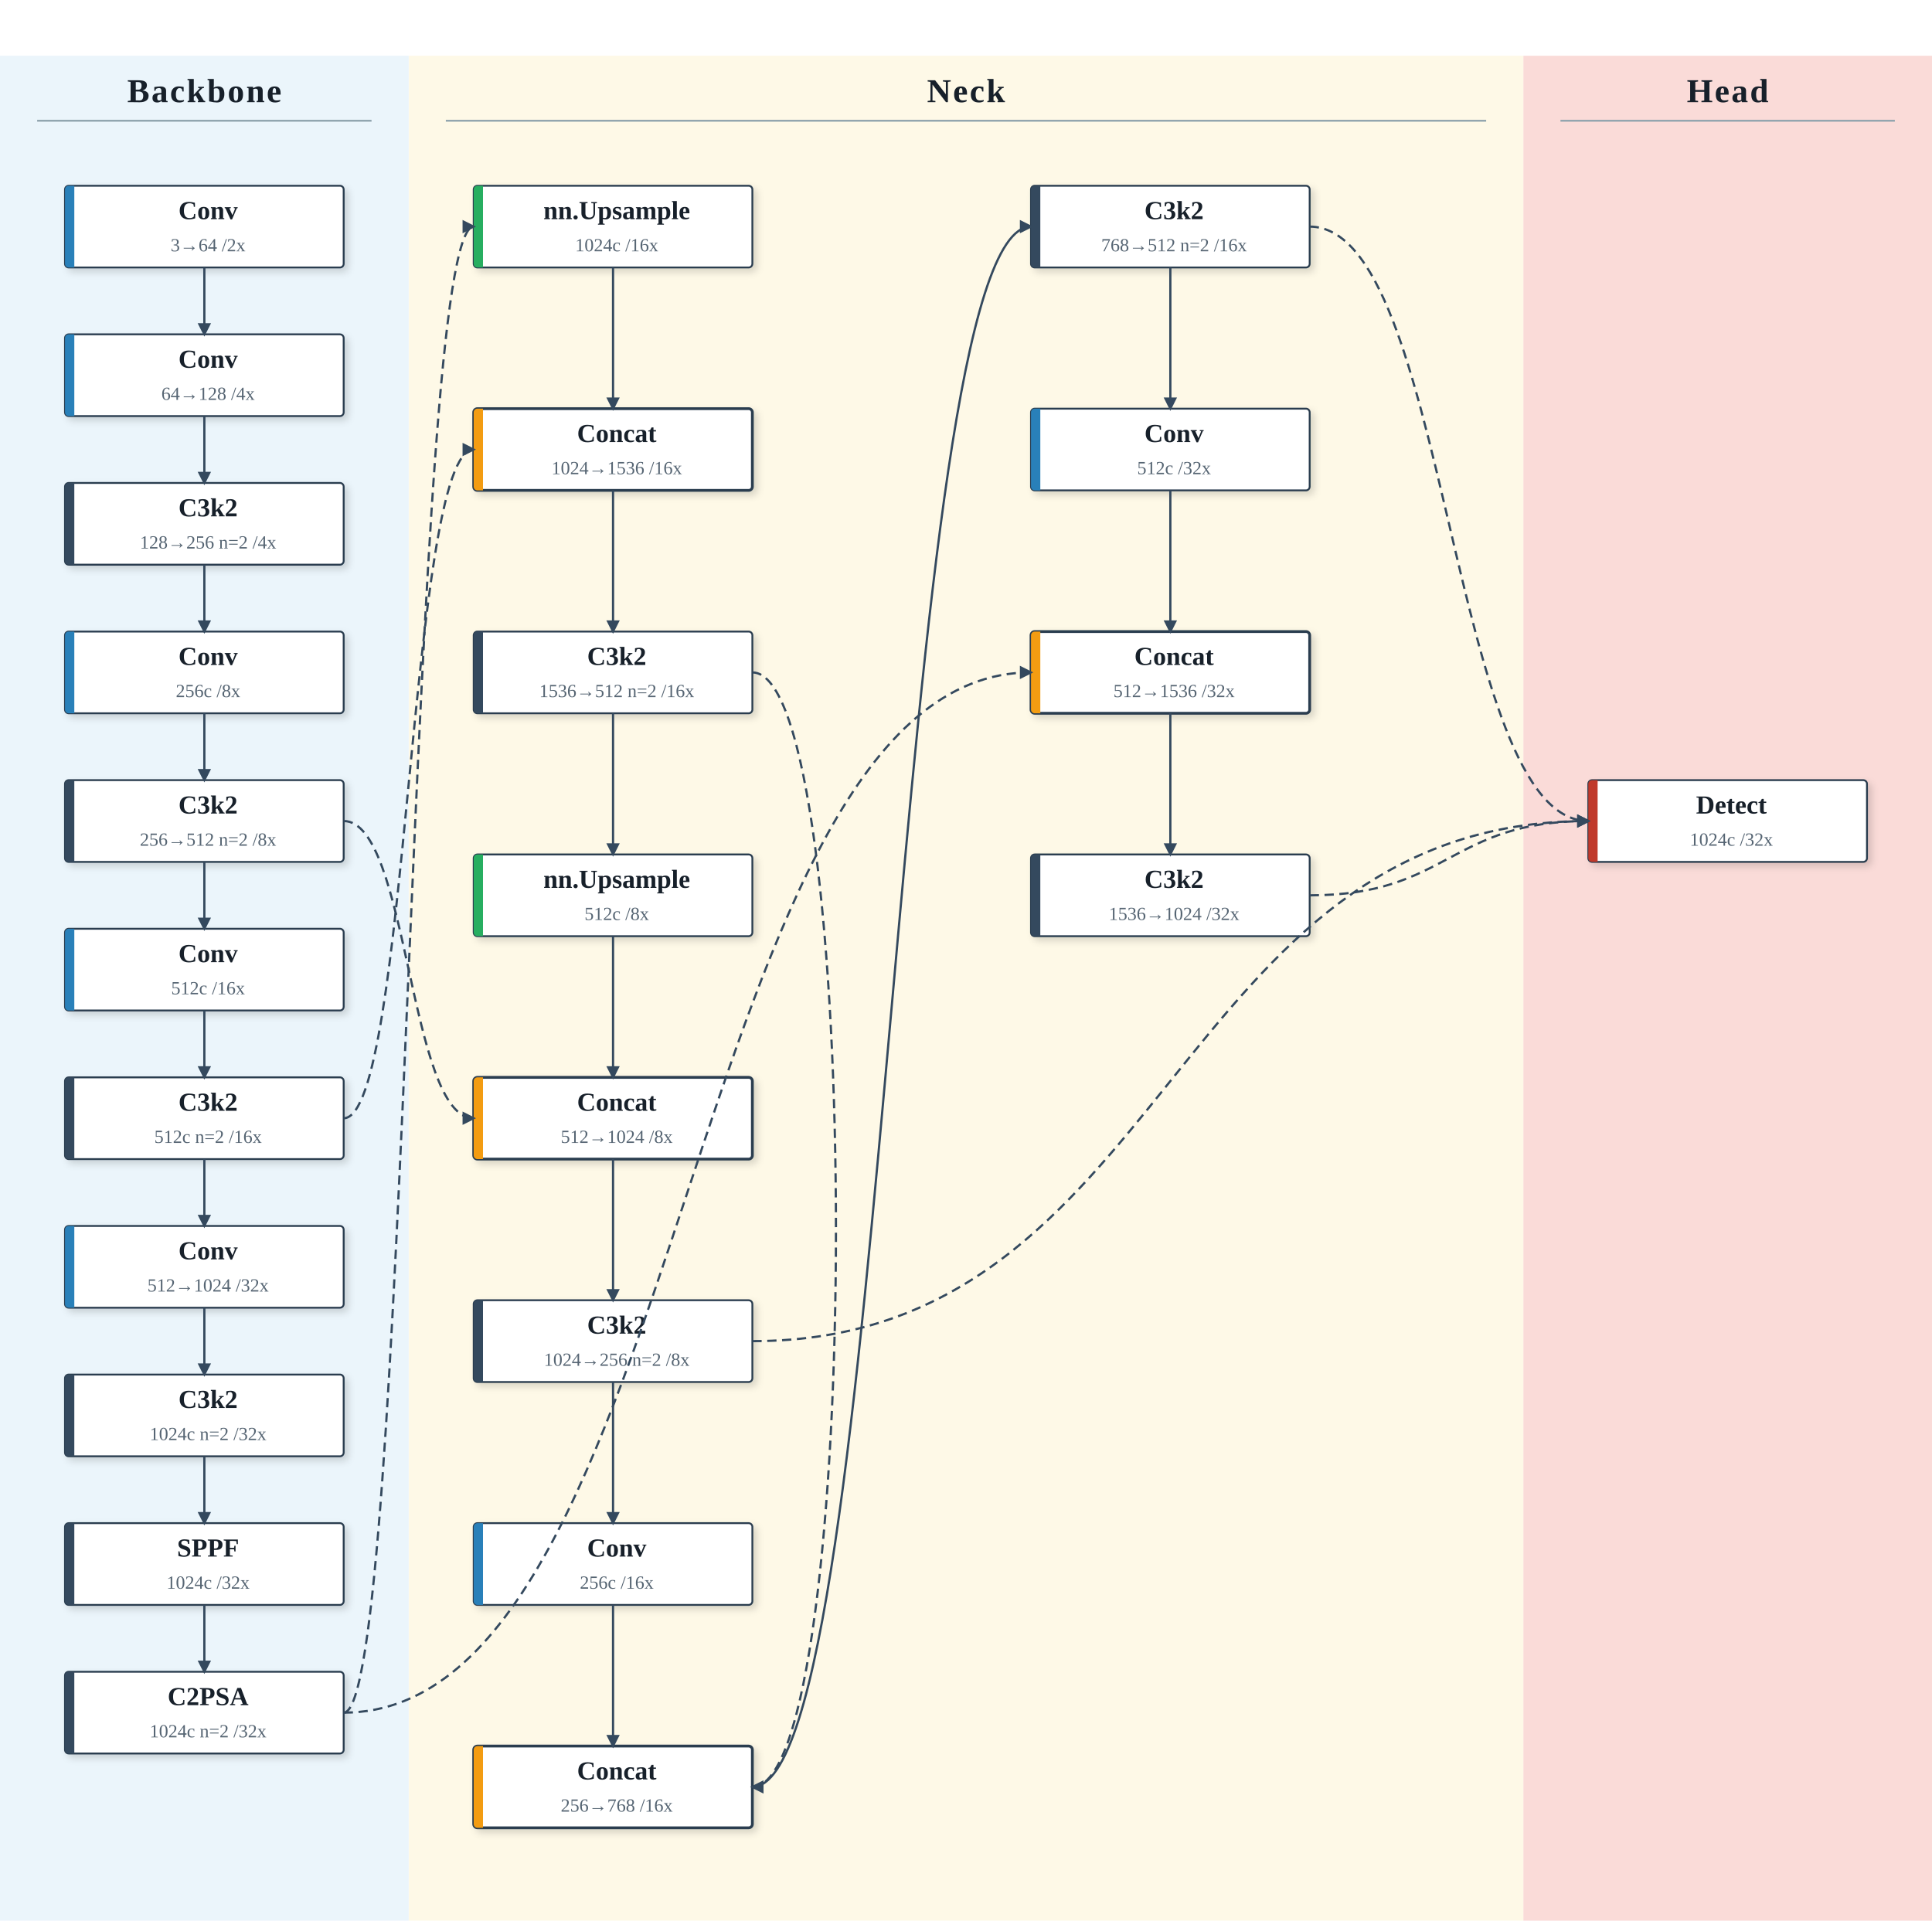
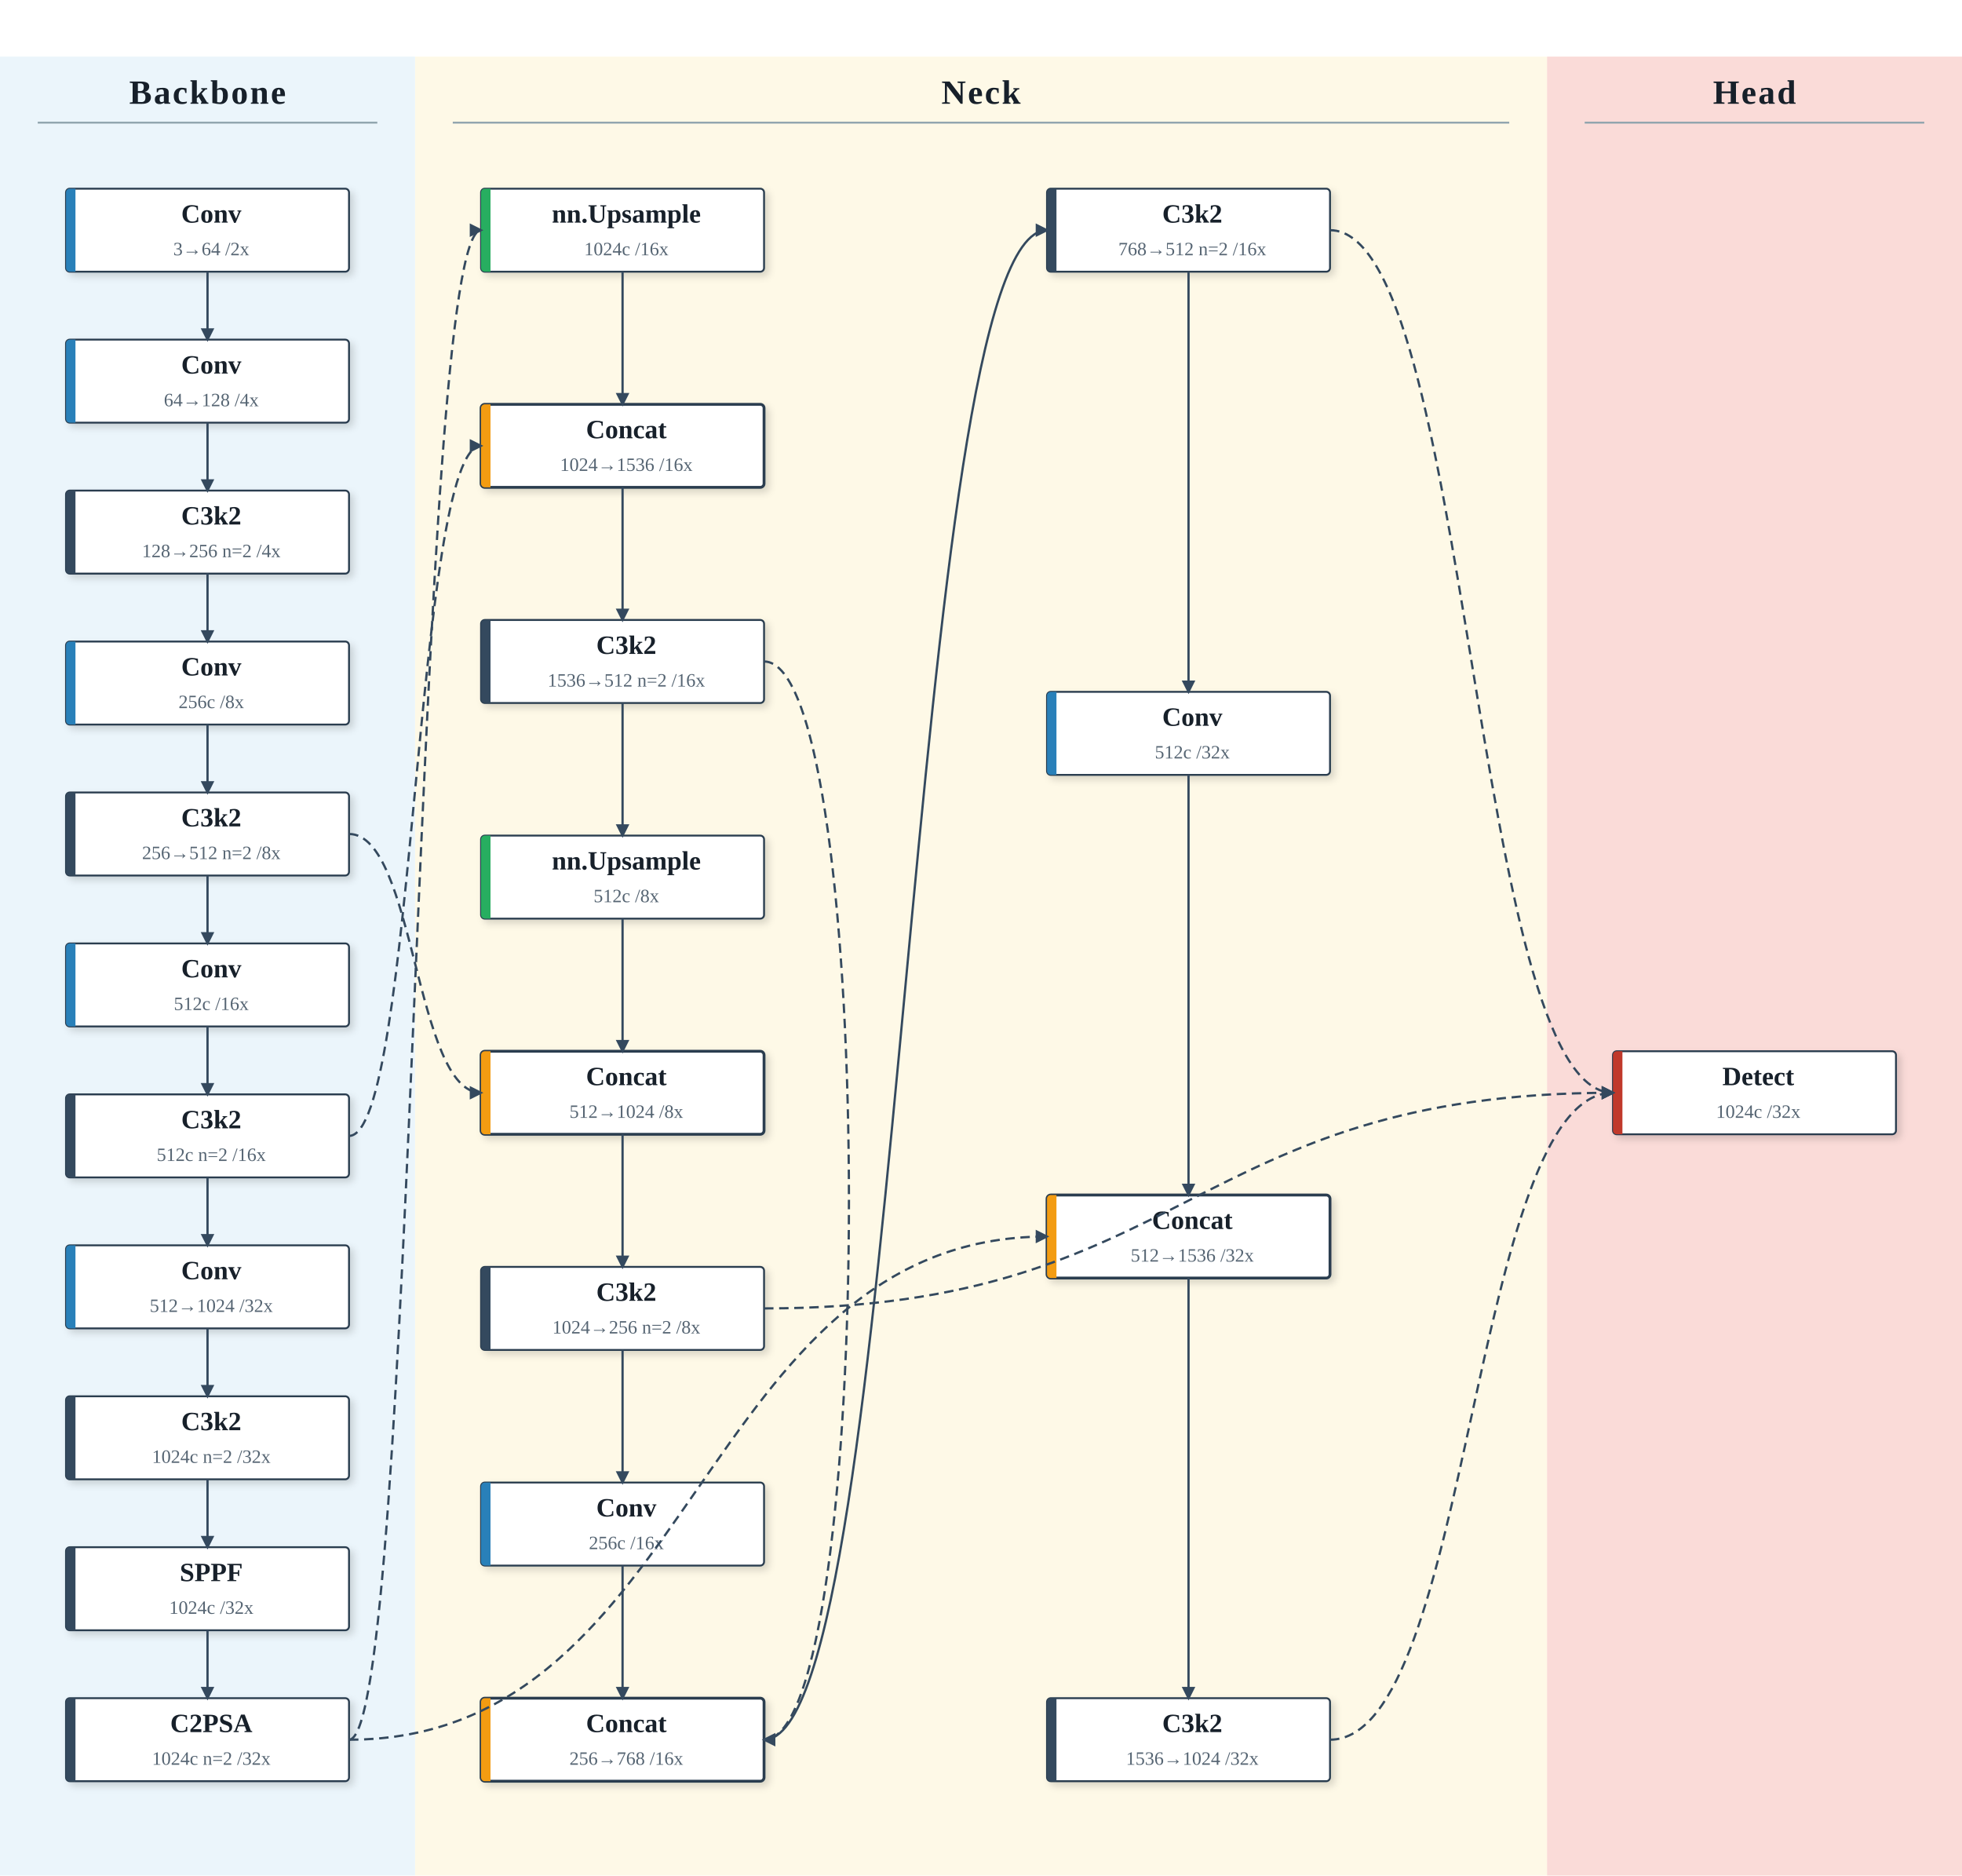
- <svg xmlns="http://www.w3.org/2000/svg" viewBox="0 0 1040 1034">
+ <svg xmlns="http://www.w3.org/2000/svg" viewBox="0 0 1040 994">
  <style>
            text { font-family: "Times New Roman, serif"; }
        </style>
  <defs>
    <filter id="shadow" x="-20%" y="-20%" width="150%" height="150%">
      <feGaussianBlur in="SourceAlpha" stdDeviation="2" />
      <feOffset dx="2" dy="2" result="offsetblur" />
      <feComponentTransfer>
        <feFuncA type="linear" slope="0.15" />
      </feComponentTransfer>
      <feMerge>
        <feMergeNode />
        <feMergeNode in="SourceGraphic" />
      </feMerge>
    </filter>
    <marker id="arrow" markerWidth="6" markerHeight="6" refX="5" refY="3" orient="auto" markerUnits="strokeWidth">
      <path d="M0,0 L0,6 L6,3 z" fill="#34495E" />
    </marker>
    <linearGradient id="grad_bb" x1="0%" y1="0%" x2="0%" y2="100%">
      <stop offset="0%" style="stop-color:#FFFFFF;stop-opacity:1" />
      <stop offset="100%" style="stop-color:#FFFFFF;stop-opacity:1" />
    </linearGradient>
    <linearGradient id="grad_neck" x1="0%" y1="0%" x2="0%" y2="100%">
      <stop offset="0%" style="stop-color:#FFFFFF;stop-opacity:1" />
      <stop offset="100%" style="stop-color:#FFFFFF;stop-opacity:1" />
    </linearGradient>
    <linearGradient id="grad_head" x1="0%" y1="0%" x2="0%" y2="100%">
      <stop offset="0%" style="stop-color:#FFFFFF;stop-opacity:1" />
      <stop offset="100%" style="stop-color:#FFFFFF;stop-opacity:1" />
    </linearGradient>
    <linearGradient id="grad_concat" x1="0%" y1="0%" x2="0%" y2="100%">
      <stop offset="0%" style="stop-color:#FFFFFF;stop-opacity:1" />
      <stop offset="100%" style="stop-color:#FFFFFF;stop-opacity:1" />
    </linearGradient>
    <linearGradient id="grad_node" x1="0%" y1="0%" x2="0%" y2="100%">
      <stop offset="0%" style="stop-color:#FFFFFF;stop-opacity:1" />
      <stop offset="100%" style="stop-color:#FFFFFF;stop-opacity:1" />
    </linearGradient>
  </defs>
-   <rect x="820" y="30" width="220" height="1004" fill="#FADBD8" />
-   <rect x="220" y="30" width="600" height="1004" fill="#FEF9E7" />
-   <rect x="0" y="30" width="220" height="1004" fill="#EBF5FB" />
+   <rect x="820" y="30" width="220" height="964" fill="#FADBD8" />
+   <rect x="220" y="30" width="600" height="964" fill="#FEF9E7" />
+   <rect x="0" y="30" width="220" height="964" fill="#EBF5FB" />
  <rect x="35.0" y="100" width="150" height="44" rx="2" fill="url(#grad_bb)" stroke="#2C3E50" stroke-width="1.0" filter="url(#shadow)" />
  <clipPath id="clip_35_100">
    <rect x="35.0" y="100" width="150" height="44" rx="2" />
  </clipPath>
  <rect x="35.0" y="100" width="5" height="44" fill="#2980B9" clip-path="url(#clip_35_100)" />
  <text x="112.0" y="114.0" font-weight="bold" font-size="14" fill="#17202A" text-anchor="middle" dominant-baseline="middle">Conv</text>
  <text x="112.0" y="133.0" font-size="10" fill="#566573" text-anchor="middle" dominant-baseline="middle">3→64 /2x</text>
  <rect x="35.0" y="180" width="150" height="44" rx="2" fill="url(#grad_bb)" stroke="#2C3E50" stroke-width="1.0" filter="url(#shadow)" />
  <clipPath id="clip_35_180">
    <rect x="35.0" y="180" width="150" height="44" rx="2" />
  </clipPath>
  <rect x="35.0" y="180" width="5" height="44" fill="#2980B9" clip-path="url(#clip_35_180)" />
  <text x="112.0" y="194.0" font-weight="bold" font-size="14" fill="#17202A" text-anchor="middle" dominant-baseline="middle">Conv</text>
  <text x="112.0" y="213.0" font-size="10" fill="#566573" text-anchor="middle" dominant-baseline="middle">64→128 /4x</text>
  <rect x="35.0" y="260" width="150" height="44" rx="2" fill="url(#grad_bb)" stroke="#2C3E50" stroke-width="1.0" filter="url(#shadow)" />
  <clipPath id="clip_35_260">
    <rect x="35.0" y="260" width="150" height="44" rx="2" />
  </clipPath>
  <rect x="35.0" y="260" width="5" height="44" fill="#34495E" clip-path="url(#clip_35_260)" />
  <text x="112.0" y="274.0" font-weight="bold" font-size="14" fill="#17202A" text-anchor="middle" dominant-baseline="middle">C3k2</text>
  <text x="112.0" y="293.0" font-size="10" fill="#566573" text-anchor="middle" dominant-baseline="middle">128→256 n=2 /4x</text>
  <rect x="35.0" y="340" width="150" height="44" rx="2" fill="url(#grad_bb)" stroke="#2C3E50" stroke-width="1.0" filter="url(#shadow)" />
  <clipPath id="clip_35_340">
    <rect x="35.0" y="340" width="150" height="44" rx="2" />
  </clipPath>
  <rect x="35.0" y="340" width="5" height="44" fill="#2980B9" clip-path="url(#clip_35_340)" />
  <text x="112.0" y="354.0" font-weight="bold" font-size="14" fill="#17202A" text-anchor="middle" dominant-baseline="middle">Conv</text>
  <text x="112.0" y="373.0" font-size="10" fill="#566573" text-anchor="middle" dominant-baseline="middle">256c /8x</text>
  <rect x="35.0" y="420" width="150" height="44" rx="2" fill="url(#grad_bb)" stroke="#2C3E50" stroke-width="1.0" filter="url(#shadow)" />
  <clipPath id="clip_35_420">
    <rect x="35.0" y="420" width="150" height="44" rx="2" />
  </clipPath>
  <rect x="35.0" y="420" width="5" height="44" fill="#34495E" clip-path="url(#clip_35_420)" />
  <text x="112.0" y="434.0" font-weight="bold" font-size="14" fill="#17202A" text-anchor="middle" dominant-baseline="middle">C3k2</text>
  <text x="112.0" y="453.0" font-size="10" fill="#566573" text-anchor="middle" dominant-baseline="middle">256→512 n=2 /8x</text>
  <rect x="35.0" y="500" width="150" height="44" rx="2" fill="url(#grad_bb)" stroke="#2C3E50" stroke-width="1.0" filter="url(#shadow)" />
  <clipPath id="clip_35_500">
    <rect x="35.0" y="500" width="150" height="44" rx="2" />
  </clipPath>
  <rect x="35.0" y="500" width="5" height="44" fill="#2980B9" clip-path="url(#clip_35_500)" />
  <text x="112.0" y="514.0" font-weight="bold" font-size="14" fill="#17202A" text-anchor="middle" dominant-baseline="middle">Conv</text>
  <text x="112.0" y="533.0" font-size="10" fill="#566573" text-anchor="middle" dominant-baseline="middle">512c /16x</text>
  <rect x="35.0" y="580" width="150" height="44" rx="2" fill="url(#grad_bb)" stroke="#2C3E50" stroke-width="1.0" filter="url(#shadow)" />
  <clipPath id="clip_35_580">
    <rect x="35.0" y="580" width="150" height="44" rx="2" />
  </clipPath>
  <rect x="35.0" y="580" width="5" height="44" fill="#34495E" clip-path="url(#clip_35_580)" />
  <text x="112.0" y="594.0" font-weight="bold" font-size="14" fill="#17202A" text-anchor="middle" dominant-baseline="middle">C3k2</text>
  <text x="112.0" y="613.0" font-size="10" fill="#566573" text-anchor="middle" dominant-baseline="middle">512c n=2 /16x</text>
  <rect x="35.0" y="660" width="150" height="44" rx="2" fill="url(#grad_bb)" stroke="#2C3E50" stroke-width="1.0" filter="url(#shadow)" />
  <clipPath id="clip_35_660">
    <rect x="35.0" y="660" width="150" height="44" rx="2" />
  </clipPath>
  <rect x="35.0" y="660" width="5" height="44" fill="#2980B9" clip-path="url(#clip_35_660)" />
  <text x="112.0" y="674.0" font-weight="bold" font-size="14" fill="#17202A" text-anchor="middle" dominant-baseline="middle">Conv</text>
  <text x="112.0" y="693.0" font-size="10" fill="#566573" text-anchor="middle" dominant-baseline="middle">512→1024 /32x</text>
  <rect x="35.0" y="740" width="150" height="44" rx="2" fill="url(#grad_bb)" stroke="#2C3E50" stroke-width="1.0" filter="url(#shadow)" />
  <clipPath id="clip_35_740">
    <rect x="35.0" y="740" width="150" height="44" rx="2" />
  </clipPath>
  <rect x="35.0" y="740" width="5" height="44" fill="#34495E" clip-path="url(#clip_35_740)" />
  <text x="112.0" y="754.0" font-weight="bold" font-size="14" fill="#17202A" text-anchor="middle" dominant-baseline="middle">C3k2</text>
  <text x="112.0" y="773.0" font-size="10" fill="#566573" text-anchor="middle" dominant-baseline="middle">1024c n=2 /32x</text>
  <rect x="35.0" y="820" width="150" height="44" rx="2" fill="url(#grad_bb)" stroke="#2C3E50" stroke-width="1.0" filter="url(#shadow)" />
  <clipPath id="clip_35_820">
    <rect x="35.0" y="820" width="150" height="44" rx="2" />
  </clipPath>
  <rect x="35.0" y="820" width="5" height="44" fill="#34495E" clip-path="url(#clip_35_820)" />
  <text x="112.0" y="834.0" font-weight="bold" font-size="14" fill="#17202A" text-anchor="middle" dominant-baseline="middle">SPPF</text>
  <text x="112.0" y="853.0" font-size="10" fill="#566573" text-anchor="middle" dominant-baseline="middle">1024c /32x</text>
  <rect x="35.0" y="900" width="150" height="44" rx="2" fill="url(#grad_bb)" stroke="#2C3E50" stroke-width="1.0" filter="url(#shadow)" />
  <clipPath id="clip_35_900">
    <rect x="35.0" y="900" width="150" height="44" rx="2" />
  </clipPath>
  <rect x="35.0" y="900" width="5" height="44" fill="#34495E" clip-path="url(#clip_35_900)" />
  <text x="112.0" y="914.0" font-weight="bold" font-size="14" fill="#17202A" text-anchor="middle" dominant-baseline="middle">C2PSA</text>
  <text x="112.0" y="933.0" font-size="10" fill="#566573" text-anchor="middle" dominant-baseline="middle">1024c n=2 /32x</text>
  <rect x="255.0" y="100" width="150" height="44" rx="2" fill="url(#grad_neck)" stroke="#2C3E50" stroke-width="1.0" filter="url(#shadow)" />
  <clipPath id="clip_255_100">
    <rect x="255.0" y="100" width="150" height="44" rx="2" />
  </clipPath>
  <rect x="255.0" y="100" width="5" height="44" fill="#27AE60" clip-path="url(#clip_255_100)" />
  <text x="332.0" y="114.0" font-weight="bold" font-size="14" fill="#17202A" text-anchor="middle" dominant-baseline="middle">nn.Upsample</text>
  <text x="332.0" y="133.0" font-size="10" fill="#566573" text-anchor="middle" dominant-baseline="middle">1024c /16x</text>
-   <rect x="255.0" y="220" width="150" height="44" rx="2" fill="url(#grad_concat)" stroke="#2C3E50" stroke-width="1.5" filter="url(#shadow)" />
-   <clipPath id="clip_255_220">
-     <rect x="255.0" y="220" width="150" height="44" rx="2" />
-   </clipPath>
-   <rect x="255.0" y="220" width="5" height="44" fill="#F39C12" clip-path="url(#clip_255_220)" />
-   <text x="332.0" y="234.0" font-weight="bold" font-size="14" fill="#17202A" text-anchor="middle" dominant-baseline="middle">Concat</text>
-   <text x="332.0" y="253.0" font-size="10" fill="#566573" text-anchor="middle" dominant-baseline="middle">1024→1536 /16x</text>
-   <rect x="255.0" y="340" width="150" height="44" rx="2" fill="url(#grad_neck)" stroke="#2C3E50" stroke-width="1.0" filter="url(#shadow)" />
-   <clipPath id="clip_255_340">
-     <rect x="255.0" y="340" width="150" height="44" rx="2" />
-   </clipPath>
-   <rect x="255.0" y="340" width="5" height="44" fill="#34495E" clip-path="url(#clip_255_340)" />
-   <text x="332.0" y="354.0" font-weight="bold" font-size="14" fill="#17202A" text-anchor="middle" dominant-baseline="middle">C3k2</text>
-   <text x="332.0" y="373.0" font-size="10" fill="#566573" text-anchor="middle" dominant-baseline="middle">1536→512 n=2 /16x</text>
-   <rect x="255.0" y="460" width="150" height="44" rx="2" fill="url(#grad_neck)" stroke="#2C3E50" stroke-width="1.0" filter="url(#shadow)" />
-   <clipPath id="clip_255_460">
-     <rect x="255.0" y="460" width="150" height="44" rx="2" />
-   </clipPath>
-   <rect x="255.0" y="460" width="5" height="44" fill="#27AE60" clip-path="url(#clip_255_460)" />
-   <text x="332.0" y="474.0" font-weight="bold" font-size="14" fill="#17202A" text-anchor="middle" dominant-baseline="middle">nn.Upsample</text>
-   <text x="332.0" y="493.0" font-size="10" fill="#566573" text-anchor="middle" dominant-baseline="middle">512c /8x</text>
-   <rect x="255.0" y="580" width="150" height="44" rx="2" fill="url(#grad_concat)" stroke="#2C3E50" stroke-width="1.5" filter="url(#shadow)" />
-   <clipPath id="clip_255_580">
-     <rect x="255.0" y="580" width="150" height="44" rx="2" />
-   </clipPath>
-   <rect x="255.0" y="580" width="5" height="44" fill="#F39C12" clip-path="url(#clip_255_580)" />
-   <text x="332.0" y="594.0" font-weight="bold" font-size="14" fill="#17202A" text-anchor="middle" dominant-baseline="middle">Concat</text>
-   <text x="332.0" y="613.0" font-size="10" fill="#566573" text-anchor="middle" dominant-baseline="middle">512→1024 /8x</text>
-   <rect x="255.0" y="700" width="150" height="44" rx="2" fill="url(#grad_neck)" stroke="#2C3E50" stroke-width="1.0" filter="url(#shadow)" />
-   <clipPath id="clip_255_700">
-     <rect x="255.0" y="700" width="150" height="44" rx="2" />
-   </clipPath>
-   <rect x="255.0" y="700" width="5" height="44" fill="#34495E" clip-path="url(#clip_255_700)" />
-   <text x="332.0" y="714.0" font-weight="bold" font-size="14" fill="#17202A" text-anchor="middle" dominant-baseline="middle">C3k2</text>
-   <text x="332.0" y="733.0" font-size="10" fill="#566573" text-anchor="middle" dominant-baseline="middle">1024→256 n=2 /8x</text>
-   <rect x="255.0" y="820" width="150" height="44" rx="2" fill="url(#grad_neck)" stroke="#2C3E50" stroke-width="1.0" filter="url(#shadow)" />
-   <clipPath id="clip_255_820">
-     <rect x="255.0" y="820" width="150" height="44" rx="2" />
-   </clipPath>
-   <rect x="255.0" y="820" width="5" height="44" fill="#2980B9" clip-path="url(#clip_255_820)" />
-   <text x="332.0" y="834.0" font-weight="bold" font-size="14" fill="#17202A" text-anchor="middle" dominant-baseline="middle">Conv</text>
-   <text x="332.0" y="853.0" font-size="10" fill="#566573" text-anchor="middle" dominant-baseline="middle">256c /16x</text>
-   <rect x="255.0" y="940" width="150" height="44" rx="2" fill="url(#grad_concat)" stroke="#2C3E50" stroke-width="1.5" filter="url(#shadow)" />
-   <clipPath id="clip_255_940">
-     <rect x="255.0" y="940" width="150" height="44" rx="2" />
-   </clipPath>
-   <rect x="255.0" y="940" width="5" height="44" fill="#F39C12" clip-path="url(#clip_255_940)" />
-   <text x="332.0" y="954.0" font-weight="bold" font-size="14" fill="#17202A" text-anchor="middle" dominant-baseline="middle">Concat</text>
-   <text x="332.0" y="973.0" font-size="10" fill="#566573" text-anchor="middle" dominant-baseline="middle">256→768 /16x</text>
+   <rect x="255.0" y="214.286" width="150" height="44" rx="2" fill="url(#grad_concat)" stroke="#2C3E50" stroke-width="1.5" filter="url(#shadow)" />
+   <clipPath id="clip_255_214">
+     <rect x="255.0" y="214.286" width="150" height="44" rx="2" />
+   </clipPath>
+   <rect x="255.0" y="214.286" width="5" height="44" fill="#F39C12" clip-path="url(#clip_255_214)" />
+   <text x="332.0" y="228.286" font-weight="bold" font-size="14" fill="#17202A" text-anchor="middle" dominant-baseline="middle">Concat</text>
+   <text x="332.0" y="247.286" font-size="10" fill="#566573" text-anchor="middle" dominant-baseline="middle">1024→1536 /16x</text>
+   <rect x="255.0" y="328.571" width="150" height="44" rx="2" fill="url(#grad_neck)" stroke="#2C3E50" stroke-width="1.0" filter="url(#shadow)" />
+   <clipPath id="clip_255_328">
+     <rect x="255.0" y="328.571" width="150" height="44" rx="2" />
+   </clipPath>
+   <rect x="255.0" y="328.571" width="5" height="44" fill="#34495E" clip-path="url(#clip_255_328)" />
+   <text x="332.0" y="342.571" font-weight="bold" font-size="14" fill="#17202A" text-anchor="middle" dominant-baseline="middle">C3k2</text>
+   <text x="332.0" y="361.571" font-size="10" fill="#566573" text-anchor="middle" dominant-baseline="middle">1536→512 n=2 /16x</text>
+   <rect x="255.0" y="442.857" width="150" height="44" rx="2" fill="url(#grad_neck)" stroke="#2C3E50" stroke-width="1.0" filter="url(#shadow)" />
+   <clipPath id="clip_255_442">
+     <rect x="255.0" y="442.857" width="150" height="44" rx="2" />
+   </clipPath>
+   <rect x="255.0" y="442.857" width="5" height="44" fill="#27AE60" clip-path="url(#clip_255_442)" />
+   <text x="332.0" y="456.857" font-weight="bold" font-size="14" fill="#17202A" text-anchor="middle" dominant-baseline="middle">nn.Upsample</text>
+   <text x="332.0" y="475.857" font-size="10" fill="#566573" text-anchor="middle" dominant-baseline="middle">512c /8x</text>
+   <rect x="255.0" y="557.143" width="150" height="44" rx="2" fill="url(#grad_concat)" stroke="#2C3E50" stroke-width="1.5" filter="url(#shadow)" />
+   <clipPath id="clip_255_557">
+     <rect x="255.0" y="557.143" width="150" height="44" rx="2" />
+   </clipPath>
+   <rect x="255.0" y="557.143" width="5" height="44" fill="#F39C12" clip-path="url(#clip_255_557)" />
+   <text x="332.0" y="571.143" font-weight="bold" font-size="14" fill="#17202A" text-anchor="middle" dominant-baseline="middle">Concat</text>
+   <text x="332.0" y="590.143" font-size="10" fill="#566573" text-anchor="middle" dominant-baseline="middle">512→1024 /8x</text>
+   <rect x="255.0" y="671.429" width="150" height="44" rx="2" fill="url(#grad_neck)" stroke="#2C3E50" stroke-width="1.0" filter="url(#shadow)" />
+   <clipPath id="clip_255_671">
+     <rect x="255.0" y="671.429" width="150" height="44" rx="2" />
+   </clipPath>
+   <rect x="255.0" y="671.429" width="5" height="44" fill="#34495E" clip-path="url(#clip_255_671)" />
+   <text x="332.0" y="685.429" font-weight="bold" font-size="14" fill="#17202A" text-anchor="middle" dominant-baseline="middle">C3k2</text>
+   <text x="332.0" y="704.429" font-size="10" fill="#566573" text-anchor="middle" dominant-baseline="middle">1024→256 n=2 /8x</text>
+   <rect x="255.0" y="785.714" width="150" height="44" rx="2" fill="url(#grad_neck)" stroke="#2C3E50" stroke-width="1.0" filter="url(#shadow)" />
+   <clipPath id="clip_255_785">
+     <rect x="255.0" y="785.714" width="150" height="44" rx="2" />
+   </clipPath>
+   <rect x="255.0" y="785.714" width="5" height="44" fill="#2980B9" clip-path="url(#clip_255_785)" />
+   <text x="332.0" y="799.714" font-weight="bold" font-size="14" fill="#17202A" text-anchor="middle" dominant-baseline="middle">Conv</text>
+   <text x="332.0" y="818.714" font-size="10" fill="#566573" text-anchor="middle" dominant-baseline="middle">256c /16x</text>
+   <rect x="255.0" y="900" width="150" height="44" rx="2" fill="url(#grad_concat)" stroke="#2C3E50" stroke-width="1.5" filter="url(#shadow)" />
+   <clipPath id="clip_255_900">
+     <rect x="255.0" y="900" width="150" height="44" rx="2" />
+   </clipPath>
+   <rect x="255.0" y="900" width="5" height="44" fill="#F39C12" clip-path="url(#clip_255_900)" />
+   <text x="332.0" y="914" font-weight="bold" font-size="14" fill="#17202A" text-anchor="middle" dominant-baseline="middle">Concat</text>
+   <text x="332.0" y="933" font-size="10" fill="#566573" text-anchor="middle" dominant-baseline="middle">256→768 /16x</text>
  <rect x="555.0" y="100" width="150" height="44" rx="2" fill="url(#grad_neck)" stroke="#2C3E50" stroke-width="1.0" filter="url(#shadow)" />
  <clipPath id="clip_555_100">
    <rect x="555.0" y="100" width="150" height="44" rx="2" />
  </clipPath>
  <rect x="555.0" y="100" width="5" height="44" fill="#34495E" clip-path="url(#clip_555_100)" />
  <text x="632.0" y="114.0" font-weight="bold" font-size="14" fill="#17202A" text-anchor="middle" dominant-baseline="middle">C3k2</text>
  <text x="632.0" y="133.0" font-size="10" fill="#566573" text-anchor="middle" dominant-baseline="middle">768→512 n=2 /16x</text>
-   <rect x="555.0" y="220" width="150" height="44" rx="2" fill="url(#grad_neck)" stroke="#2C3E50" stroke-width="1.0" filter="url(#shadow)" />
-   <clipPath id="clip_555_220">
-     <rect x="555.0" y="220" width="150" height="44" rx="2" />
-   </clipPath>
-   <rect x="555.0" y="220" width="5" height="44" fill="#2980B9" clip-path="url(#clip_555_220)" />
-   <text x="632.0" y="234.0" font-weight="bold" font-size="14" fill="#17202A" text-anchor="middle" dominant-baseline="middle">Conv</text>
-   <text x="632.0" y="253.0" font-size="10" fill="#566573" text-anchor="middle" dominant-baseline="middle">512c /32x</text>
-   <rect x="555.0" y="340" width="150" height="44" rx="2" fill="url(#grad_concat)" stroke="#2C3E50" stroke-width="1.5" filter="url(#shadow)" />
-   <clipPath id="clip_555_340">
-     <rect x="555.0" y="340" width="150" height="44" rx="2" />
-   </clipPath>
-   <rect x="555.0" y="340" width="5" height="44" fill="#F39C12" clip-path="url(#clip_555_340)" />
-   <text x="632.0" y="354.0" font-weight="bold" font-size="14" fill="#17202A" text-anchor="middle" dominant-baseline="middle">Concat</text>
-   <text x="632.0" y="373.0" font-size="10" fill="#566573" text-anchor="middle" dominant-baseline="middle">512→1536 /32x</text>
-   <rect x="555.0" y="460" width="150" height="44" rx="2" fill="url(#grad_neck)" stroke="#2C3E50" stroke-width="1.0" filter="url(#shadow)" />
-   <clipPath id="clip_555_460">
-     <rect x="555.0" y="460" width="150" height="44" rx="2" />
-   </clipPath>
-   <rect x="555.0" y="460" width="5" height="44" fill="#34495E" clip-path="url(#clip_555_460)" />
-   <text x="632.0" y="474.0" font-weight="bold" font-size="14" fill="#17202A" text-anchor="middle" dominant-baseline="middle">C3k2</text>
-   <text x="632.0" y="493.0" font-size="10" fill="#566573" text-anchor="middle" dominant-baseline="middle">1536→1024 /32x</text>
-   <rect x="855.0" y="420.0" width="150" height="44" rx="2" fill="url(#grad_head)" stroke="#2C3E50" stroke-width="1.0" filter="url(#shadow)" />
-   <clipPath id="clip_855_420">
-     <rect x="855.0" y="420.0" width="150" height="44" rx="2" />
-   </clipPath>
-   <rect x="855.0" y="420.0" width="5" height="44" fill="#C0392B" clip-path="url(#clip_855_420)" />
-   <text x="932.0" y="434.0" font-weight="bold" font-size="14" fill="#17202A" text-anchor="middle" dominant-baseline="middle">Detect</text>
-   <text x="932.0" y="453.0" font-size="10" fill="#566573" text-anchor="middle" dominant-baseline="middle">1024c /32x</text>
+   <rect x="555.0" y="366.667" width="150" height="44" rx="2" fill="url(#grad_neck)" stroke="#2C3E50" stroke-width="1.0" filter="url(#shadow)" />
+   <clipPath id="clip_555_366">
+     <rect x="555.0" y="366.667" width="150" height="44" rx="2" />
+   </clipPath>
+   <rect x="555.0" y="366.667" width="5" height="44" fill="#2980B9" clip-path="url(#clip_555_366)" />
+   <text x="632.0" y="380.667" font-weight="bold" font-size="14" fill="#17202A" text-anchor="middle" dominant-baseline="middle">Conv</text>
+   <text x="632.0" y="399.667" font-size="10" fill="#566573" text-anchor="middle" dominant-baseline="middle">512c /32x</text>
+   <rect x="555.0" y="633.333" width="150" height="44" rx="2" fill="url(#grad_concat)" stroke="#2C3E50" stroke-width="1.5" filter="url(#shadow)" />
+   <clipPath id="clip_555_633">
+     <rect x="555.0" y="633.333" width="150" height="44" rx="2" />
+   </clipPath>
+   <rect x="555.0" y="633.333" width="5" height="44" fill="#F39C12" clip-path="url(#clip_555_633)" />
+   <text x="632.0" y="647.333" font-weight="bold" font-size="14" fill="#17202A" text-anchor="middle" dominant-baseline="middle">Concat</text>
+   <text x="632.0" y="666.333" font-size="10" fill="#566573" text-anchor="middle" dominant-baseline="middle">512→1536 /32x</text>
+   <rect x="555.0" y="900.0" width="150" height="44" rx="2" fill="url(#grad_neck)" stroke="#2C3E50" stroke-width="1.0" filter="url(#shadow)" />
+   <clipPath id="clip_555_900">
+     <rect x="555.0" y="900.0" width="150" height="44" rx="2" />
+   </clipPath>
+   <rect x="555.0" y="900.0" width="5" height="44" fill="#34495E" clip-path="url(#clip_555_900)" />
+   <text x="632.0" y="914.0" font-weight="bold" font-size="14" fill="#17202A" text-anchor="middle" dominant-baseline="middle">C3k2</text>
+   <text x="632.0" y="933.0" font-size="10" fill="#566573" text-anchor="middle" dominant-baseline="middle">1536→1024 /32x</text>
+   <rect x="855.0" y="557.143" width="150" height="44" rx="2" fill="url(#grad_head)" stroke="#2C3E50" stroke-width="1.0" filter="url(#shadow)" />
+   <clipPath id="clip_855_557">
+     <rect x="855.0" y="557.143" width="150" height="44" rx="2" />
+   </clipPath>
+   <rect x="855.0" y="557.143" width="5" height="44" fill="#C0392B" clip-path="url(#clip_855_557)" />
+   <text x="932.0" y="571.143" font-weight="bold" font-size="14" fill="#17202A" text-anchor="middle" dominant-baseline="middle">Detect</text>
+   <text x="932.0" y="590.143" font-size="10" fill="#566573" text-anchor="middle" dominant-baseline="middle">1024c /32x</text>
  <path d="M 110.0 144 L 110.0 180" stroke="#34495E" stroke-width="1.2" fill="none" marker-end="url(#arrow)" />
  <path d="M 110.0 224 L 110.0 260" stroke="#34495E" stroke-width="1.2" fill="none" marker-end="url(#arrow)" />
  <path d="M 110.0 304 L 110.0 340" stroke="#34495E" stroke-width="1.2" fill="none" marker-end="url(#arrow)" />
  <path d="M 110.0 384 L 110.0 420" stroke="#34495E" stroke-width="1.2" fill="none" marker-end="url(#arrow)" />
  <path d="M 110.0 464 L 110.0 500" stroke="#34495E" stroke-width="1.2" fill="none" marker-end="url(#arrow)" />
  <path d="M 110.0 544 L 110.0 580" stroke="#34495E" stroke-width="1.2" fill="none" marker-end="url(#arrow)" />
  <path d="M 110.0 624 L 110.0 660" stroke="#34495E" stroke-width="1.2" fill="none" marker-end="url(#arrow)" />
  <path d="M 110.0 704 L 110.0 740" stroke="#34495E" stroke-width="1.2" fill="none" marker-end="url(#arrow)" />
  <path d="M 110.0 784 L 110.0 820" stroke="#34495E" stroke-width="1.2" fill="none" marker-end="url(#arrow)" />
  <path d="M 110.0 864 L 110.0 900" stroke="#34495E" stroke-width="1.2" fill="none" marker-end="url(#arrow)" />
  <path d="M 185.0 922.0 C 220.0 922.0, 220.0 122.0, 255.0 122.0" stroke="#34495E" stroke-width="1.2" fill="none" stroke-dasharray="5,3" marker-end="url(#arrow)" />
-   <path d="M 330.0 144 L 330.0 220" stroke="#34495E" stroke-width="1.2" fill="none" marker-end="url(#arrow)" />
-   <path d="M 185.0 602.0 C 220.0 602.0, 220.0 242.0, 255.0 242.0" stroke="#34495E" stroke-width="1.2" fill="none" stroke-dasharray="5,3" marker-end="url(#arrow)" />
-   <path d="M 330.0 264 L 330.0 340" stroke="#34495E" stroke-width="1.2" fill="none" marker-end="url(#arrow)" />
-   <path d="M 330.0 384 L 330.0 460" stroke="#34495E" stroke-width="1.2" fill="none" marker-end="url(#arrow)" />
-   <path d="M 330.0 504 L 330.0 580" stroke="#34495E" stroke-width="1.2" fill="none" marker-end="url(#arrow)" />
-   <path d="M 185.0 442.0 C 220.0 442.0, 220.0 602.0, 255.0 602.0" stroke="#34495E" stroke-width="1.2" fill="none" stroke-dasharray="5,3" marker-end="url(#arrow)" />
-   <path d="M 330.0 624 L 330.0 700" stroke="#34495E" stroke-width="1.2" fill="none" marker-end="url(#arrow)" />
-   <path d="M 330.0 744 L 330.0 820" stroke="#34495E" stroke-width="1.2" fill="none" marker-end="url(#arrow)" />
-   <path d="M 330.0 864 L 330.0 940" stroke="#34495E" stroke-width="1.2" fill="none" marker-end="url(#arrow)" />
-   <path d="M 405.0 362.0 C 465.0 362.0, 465.0 962.0, 405.0 962.0" stroke="#34495E" stroke-width="1.2" fill="none" stroke-dasharray="5,3" marker-end="url(#arrow)" />
-   <path d="M 405.0 962.0 C 480.0 962.0, 480.0 122.0, 555.0 122.0" stroke="#34495E" stroke-width="1.2" fill="none" marker-end="url(#arrow)" />
-   <path d="M 630.0 144 L 630.0 220" stroke="#34495E" stroke-width="1.2" fill="none" marker-end="url(#arrow)" />
-   <path d="M 630.0 264 L 630.0 340" stroke="#34495E" stroke-width="1.2" fill="none" marker-end="url(#arrow)" />
-   <path d="M 185.0 922.0 C 370.0 922.0, 370.0 362.0, 555.0 362.0" stroke="#34495E" stroke-width="1.2" fill="none" stroke-dasharray="5,3" marker-end="url(#arrow)" />
-   <path d="M 630.0 384 L 630.0 460" stroke="#34495E" stroke-width="1.2" fill="none" marker-end="url(#arrow)" />
-   <path d="M 405.0 722.0 C 630.0 722.0, 630.0 442.0, 855.0 442.0" stroke="#34495E" stroke-width="1.2" fill="none" stroke-dasharray="5,3" marker-end="url(#arrow)" />
-   <path d="M 705.0 122.0 C 780.0 122.0, 780.0 442.0, 855.0 442.0" stroke="#34495E" stroke-width="1.2" fill="none" stroke-dasharray="5,3" marker-end="url(#arrow)" />
-   <path d="M 705.0 482.0 C 780.0 482.0, 780.0 442.0, 855.0 442.0" stroke="#34495E" stroke-width="1.2" fill="none" stroke-dasharray="5,3" marker-end="url(#arrow)" />
+   <path d="M 330.0 144 L 330.0 214.286" stroke="#34495E" stroke-width="1.2" fill="none" marker-end="url(#arrow)" />
+   <path d="M 185.0 602.0 C 220.0 602.0, 220.0 236.286, 255.0 236.286" stroke="#34495E" stroke-width="1.2" fill="none" stroke-dasharray="5,3" marker-end="url(#arrow)" />
+   <path d="M 330.0 258.286 L 330.0 328.571" stroke="#34495E" stroke-width="1.2" fill="none" marker-end="url(#arrow)" />
+   <path d="M 330.0 372.571 L 330.0 442.857" stroke="#34495E" stroke-width="1.2" fill="none" marker-end="url(#arrow)" />
+   <path d="M 330.0 486.857 L 330.0 557.143" stroke="#34495E" stroke-width="1.2" fill="none" marker-end="url(#arrow)" />
+   <path d="M 185.0 442.0 C 220.0 442.0, 220.0 579.143, 255.0 579.143" stroke="#34495E" stroke-width="1.2" fill="none" stroke-dasharray="5,3" marker-end="url(#arrow)" />
+   <path d="M 330.0 601.143 L 330.0 671.429" stroke="#34495E" stroke-width="1.2" fill="none" marker-end="url(#arrow)" />
+   <path d="M 330.0 715.429 L 330.0 785.714" stroke="#34495E" stroke-width="1.2" fill="none" marker-end="url(#arrow)" />
+   <path d="M 330.0 829.714 L 330.0 900" stroke="#34495E" stroke-width="1.2" fill="none" marker-end="url(#arrow)" />
+   <path d="M 405.0 350.571 C 465.0 350.571, 465.0 922, 405.0 922" stroke="#34495E" stroke-width="1.2" fill="none" stroke-dasharray="5,3" marker-end="url(#arrow)" />
+   <path d="M 405.0 922 C 480.0 922, 480.0 122.0, 555.0 122.0" stroke="#34495E" stroke-width="1.2" fill="none" marker-end="url(#arrow)" />
+   <path d="M 630.0 144 L 630.0 366.667" stroke="#34495E" stroke-width="1.2" fill="none" marker-end="url(#arrow)" />
+   <path d="M 630.0 410.667 L 630.0 633.333" stroke="#34495E" stroke-width="1.2" fill="none" marker-end="url(#arrow)" />
+   <path d="M 185.0 922.0 C 370.0 922.0, 370.0 655.333, 555.0 655.333" stroke="#34495E" stroke-width="1.2" fill="none" stroke-dasharray="5,3" marker-end="url(#arrow)" />
+   <path d="M 630.0 677.333 L 630.0 900.0" stroke="#34495E" stroke-width="1.2" fill="none" marker-end="url(#arrow)" />
+   <path d="M 405.0 693.429 C 630.0 693.429, 630.0 579.143, 855.0 579.143" stroke="#34495E" stroke-width="1.2" fill="none" stroke-dasharray="5,3" marker-end="url(#arrow)" />
+   <path d="M 705.0 122.0 C 780.0 122.0, 780.0 579.143, 855.0 579.143" stroke="#34495E" stroke-width="1.2" fill="none" stroke-dasharray="5,3" marker-end="url(#arrow)" />
+   <path d="M 705.0 922.0 C 780.0 922.0, 780.0 579.143, 855.0 579.143" stroke="#34495E" stroke-width="1.2" fill="none" stroke-dasharray="5,3" marker-end="url(#arrow)" />
  <text x="110.0" y="55" font-weight="bold" font-size="18" fill="#17202A" text-anchor="middle" letter-spacing="1">Backbone</text>
  <line x1="20" y1="65" x2="200" y2="65" stroke="#90A4AE" stroke-width="1" />
  <text x="520.0" y="55" font-weight="bold" font-size="18" fill="#17202A" text-anchor="middle" letter-spacing="1">Neck</text>
  <line x1="240" y1="65" x2="800" y2="65" stroke="#90A4AE" stroke-width="1" />
  <text x="930.0" y="55" font-weight="bold" font-size="18" fill="#17202A" text-anchor="middle" letter-spacing="1">Head</text>
  <line x1="840" y1="65" x2="1020" y2="65" stroke="#90A4AE" stroke-width="1" />
</svg>
